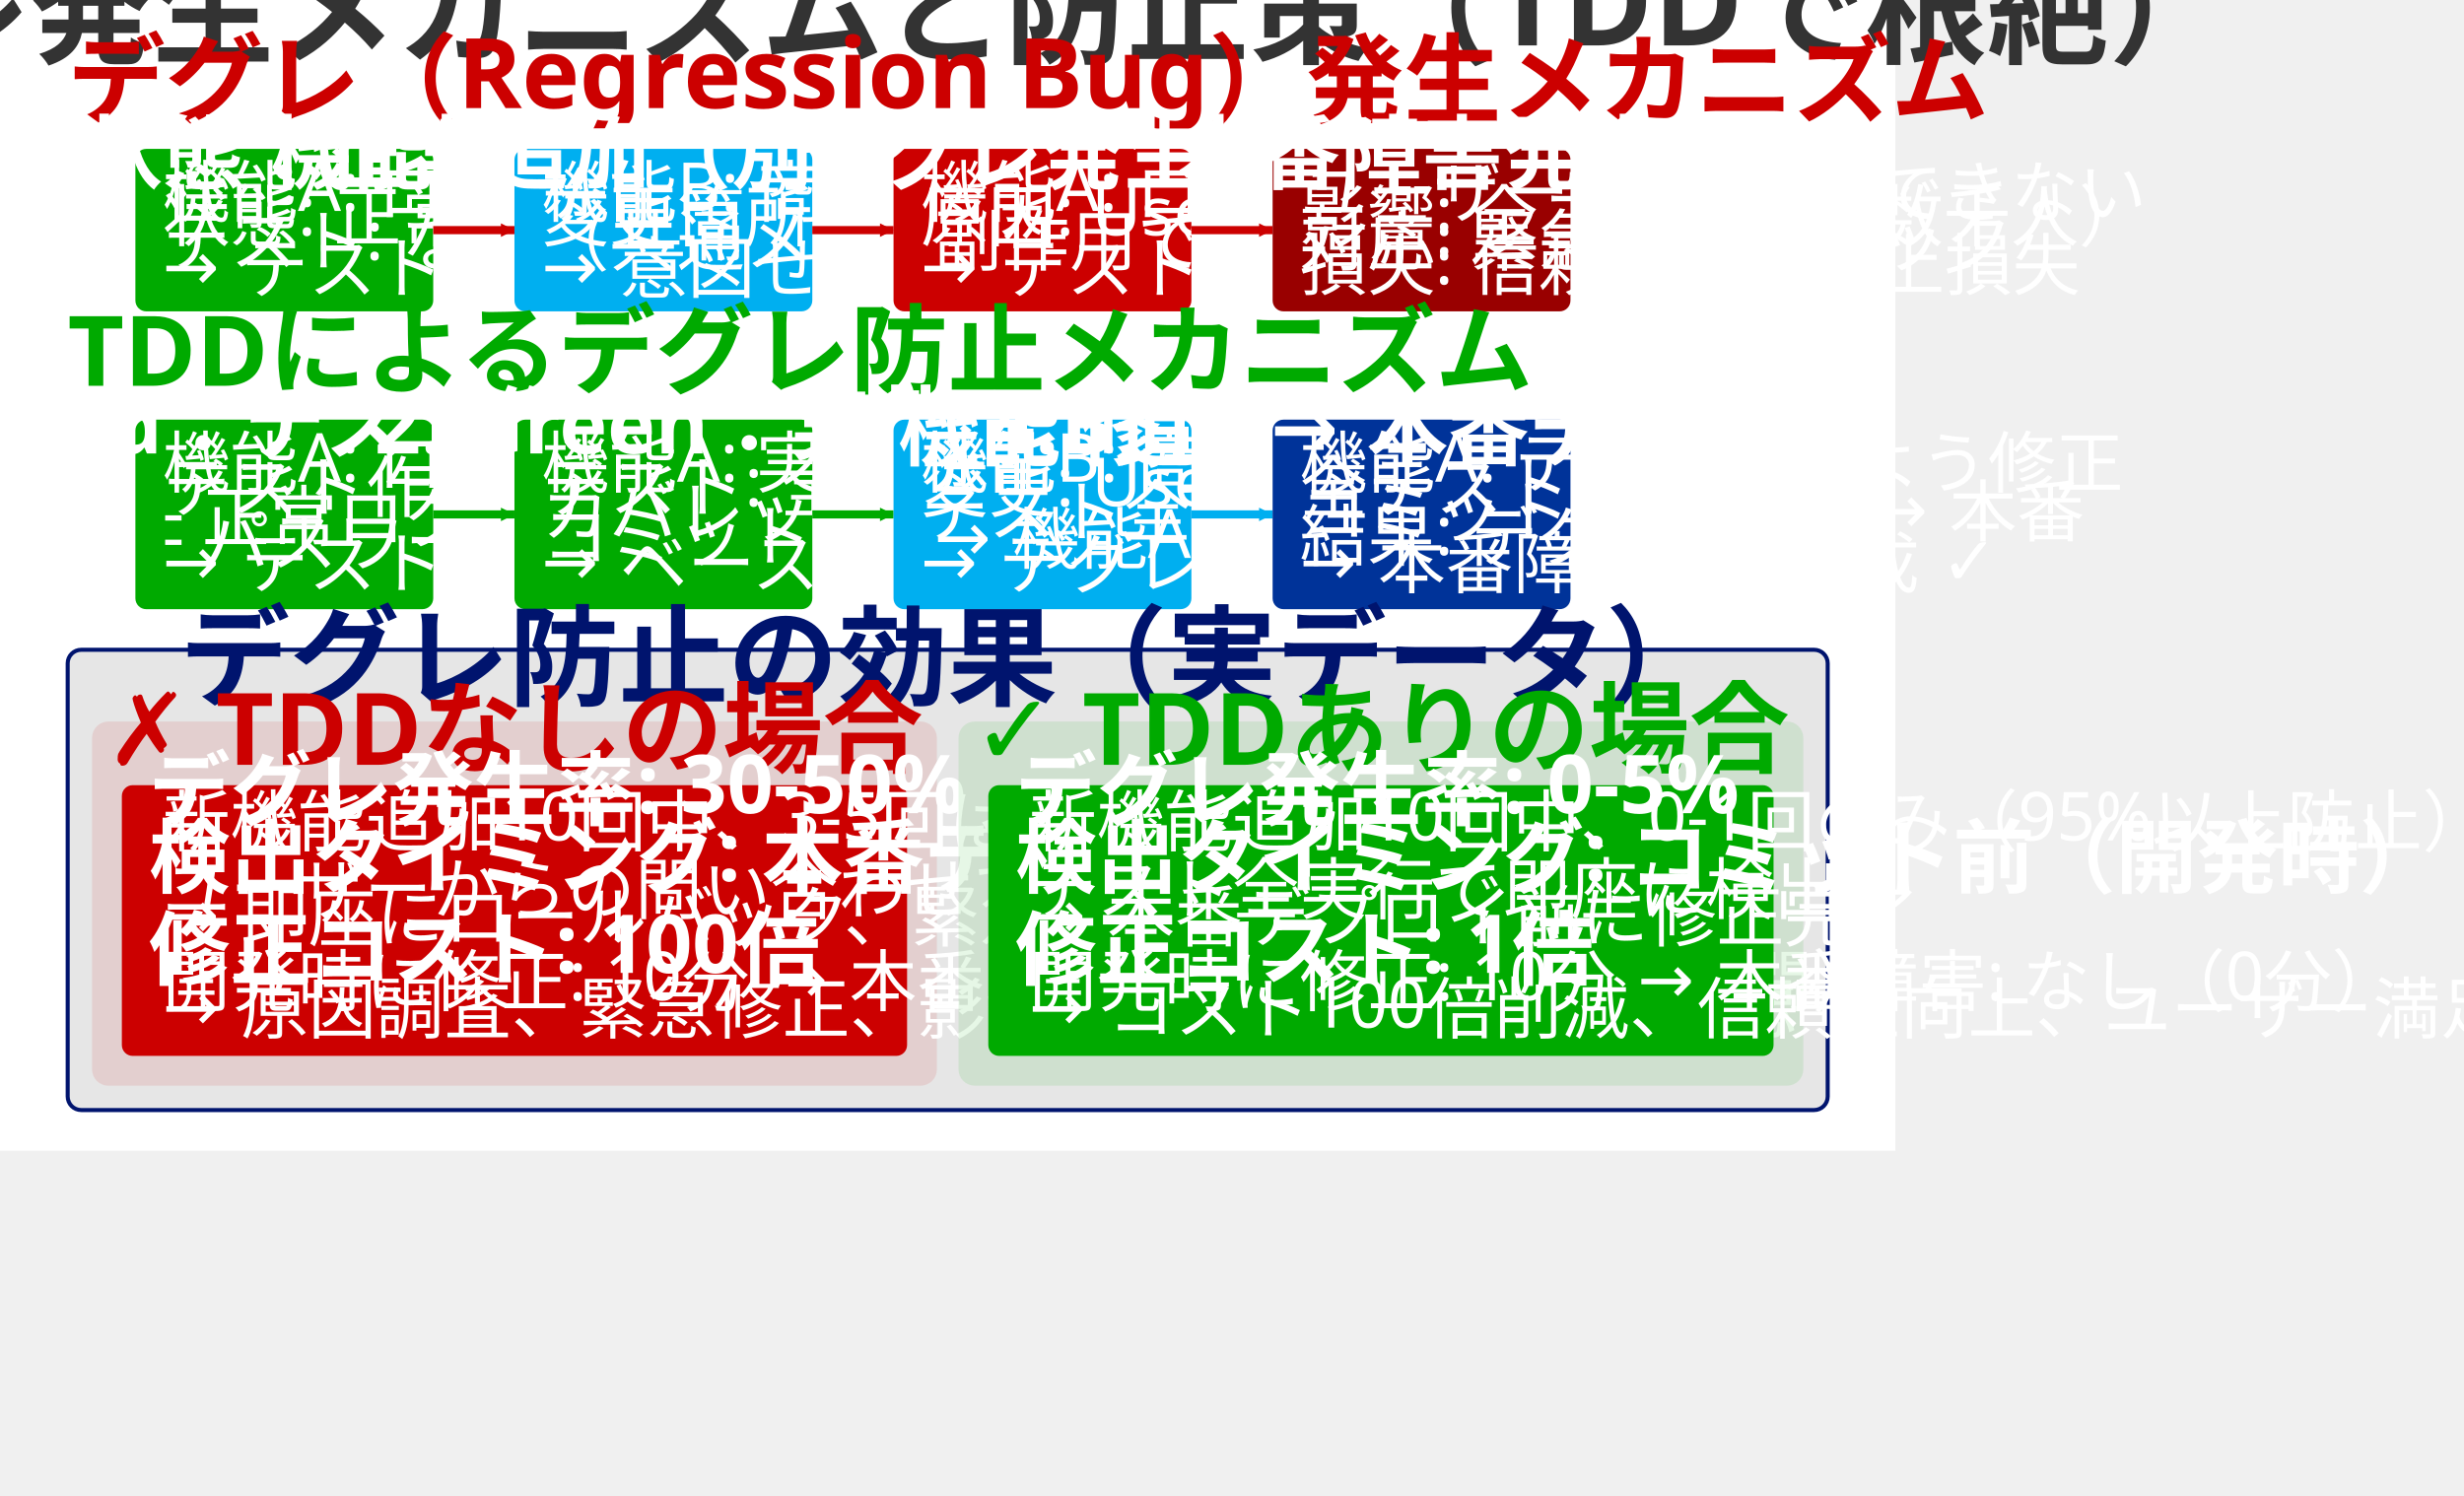
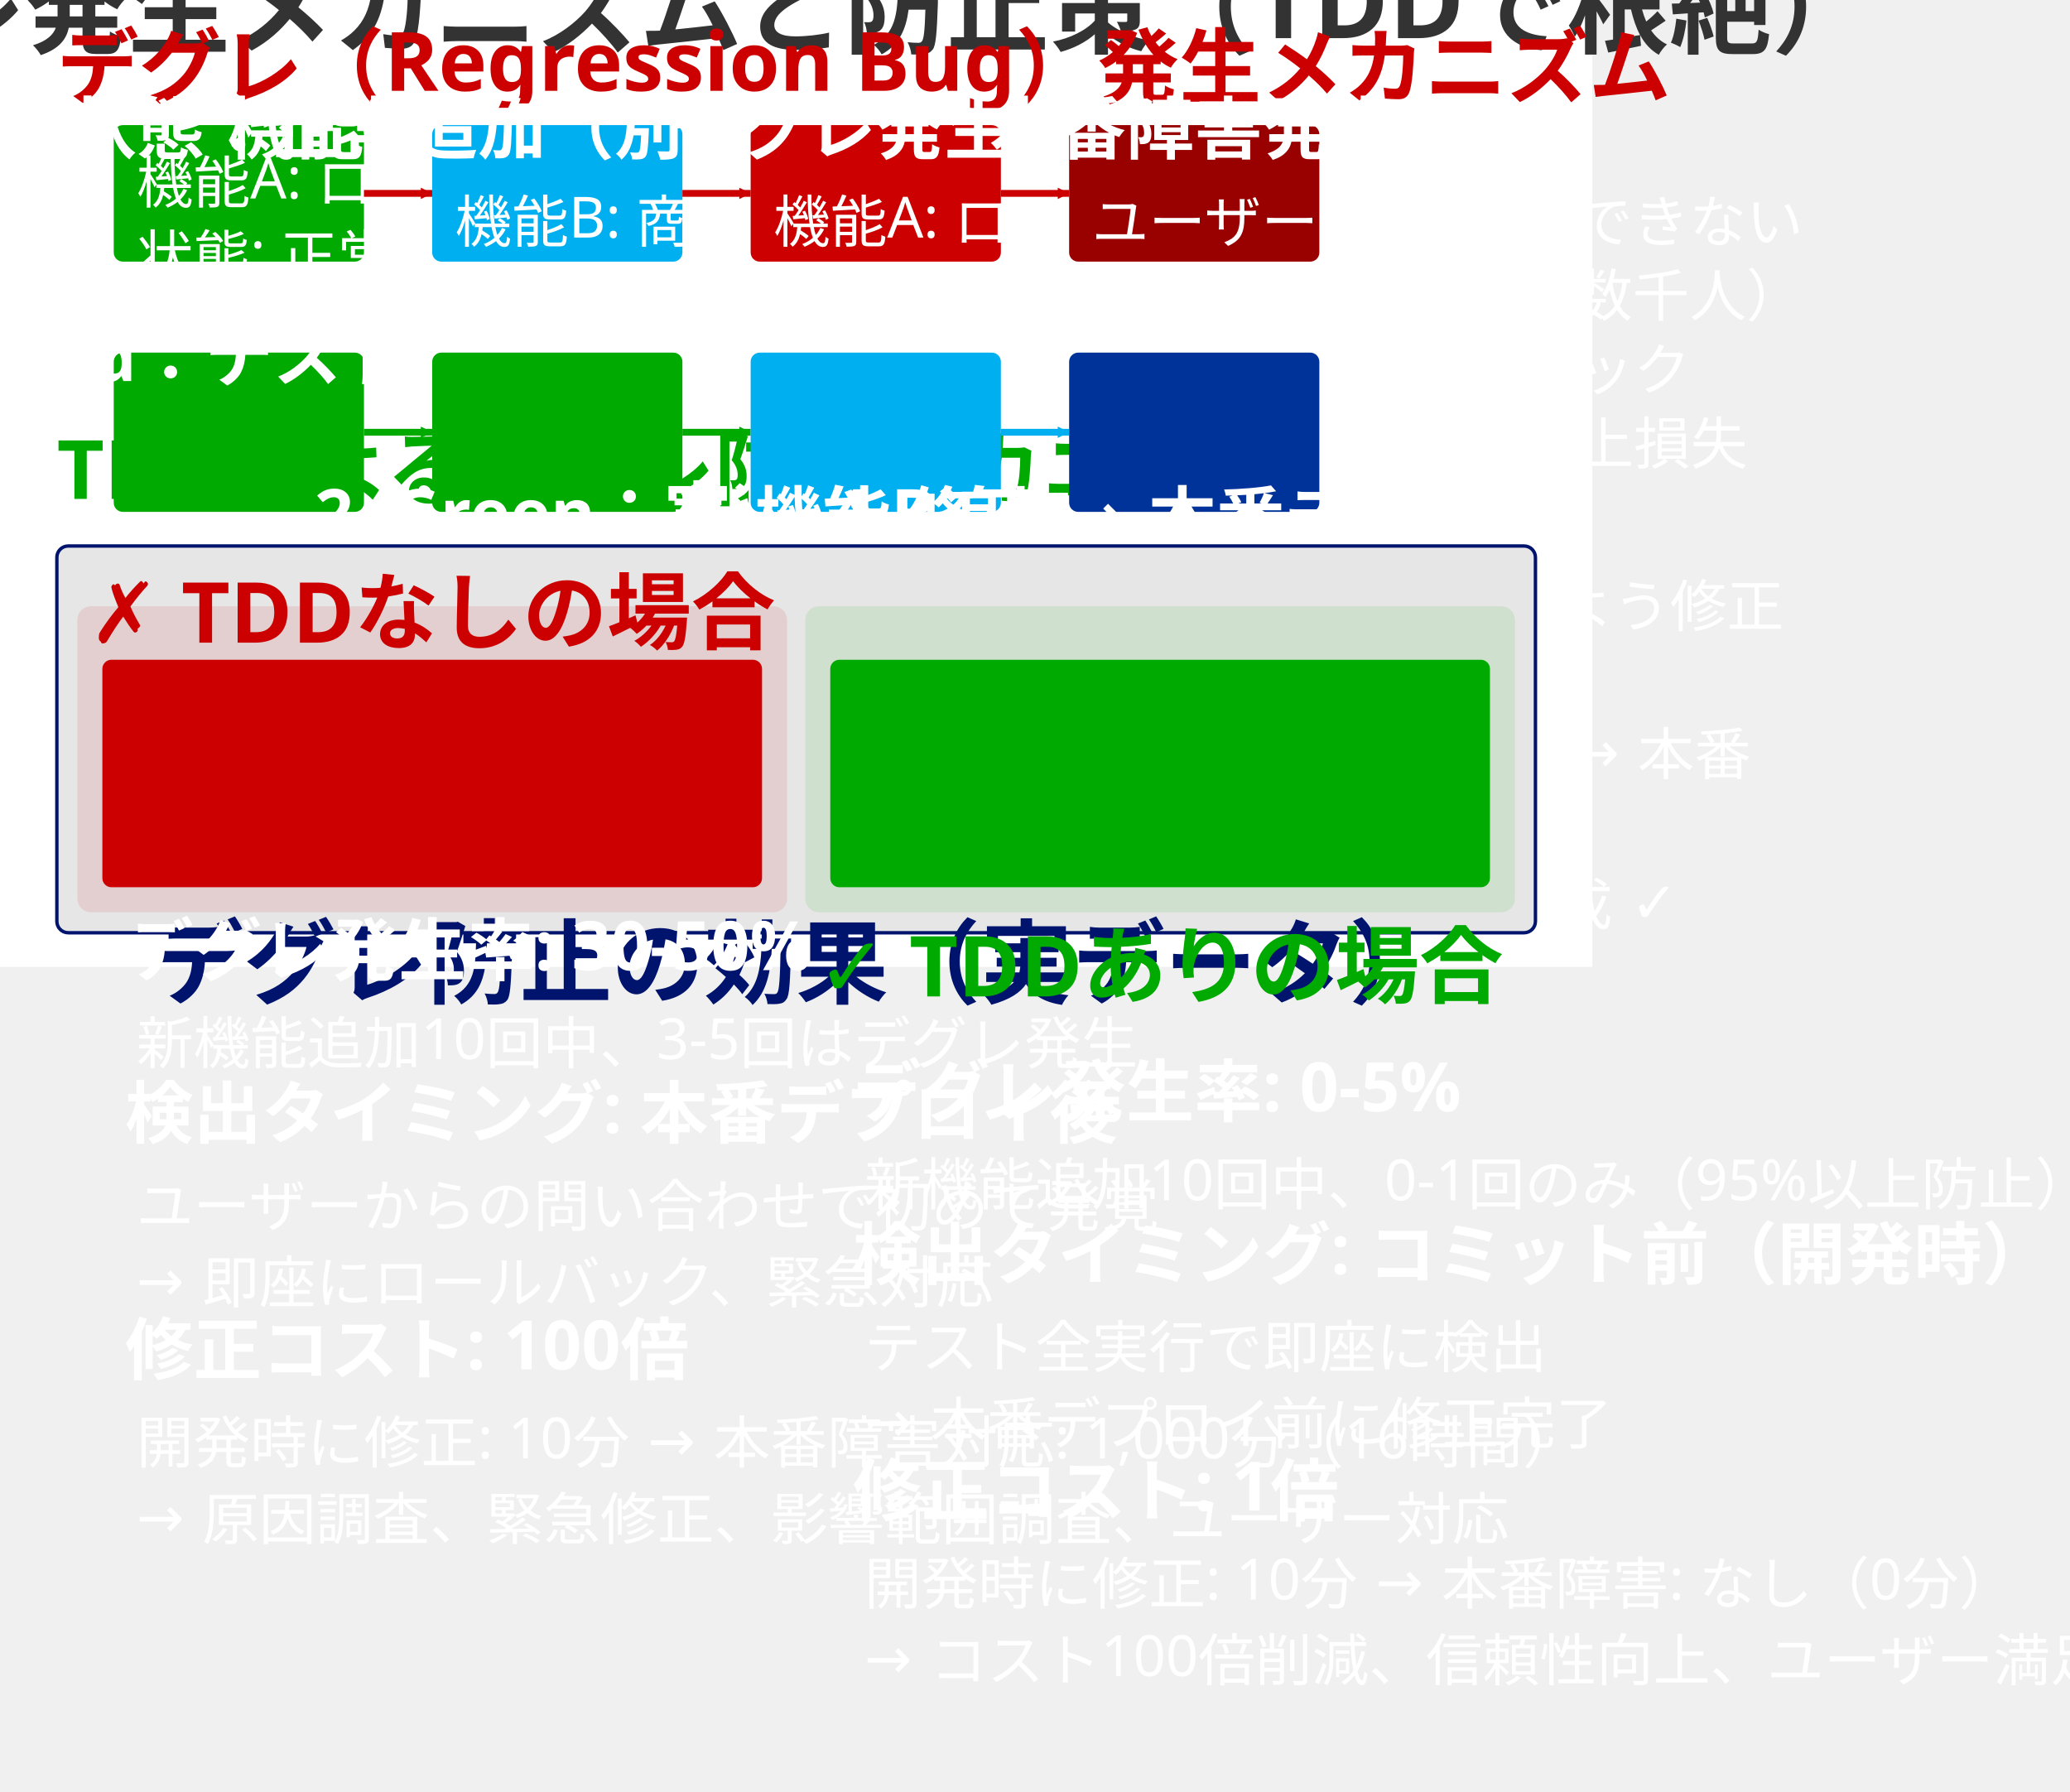
- <svg xmlns="http://www.w3.org/2000/svg" viewBox="0 0 1820 1105">
+ <svg xmlns="http://www.w3.org/2000/svg" viewBox="0 0 1820 1575">
  <defs>
    <style>
      .title { font-family: 'Noto Sans JP', sans-serif; font-size: 90px; font-weight: bold; fill: #333333; }
      .step-title { font-family: 'Noto Sans JP', sans-serif; font-size: 64px; font-weight: bold; fill: white; }
      .step-text { font-family: 'Noto Sans JP', sans-serif; font-size: 50px; fill: white; }
    </style>
  </defs>
  <rect width="1400" height="850" fill="#FFFFFF" />
  <text x="700" y="40" class="title" text-anchor="middle">デグレ発生メカニズムと防止策（TDDで根絶）</text>
  <text x="50" y="85" style="font-family: 'Noto Sans JP', sans-serif; font-size: 72px; fill: #CC0000; font-weight: bold;">
    デグレ（Regression Bug）発生メカニズム
  </text>
  <rect x="100" y="110" width="220" height="120" fill="#00AA00" rx="8" />
  <text x="210" y="135" style="font-family: 'Noto Sans JP', sans-serif; font-size: 60px; fill: white; text-anchor: middle; font-weight: bold;">
    初期状態：正常動作
  </text>
-   <text x="120" y="160" style="font-family: 'Noto Sans JP', sans-serif; font-size: 50px; fill: white;">
+   <text x="120" y="178.6" style="font-family: 'Noto Sans JP', sans-serif; font-size: 50px; fill: white;">
    機能A: ログイン機能
  </text>
-   <text x="120" y="178" style="font-family: 'Noto Sans JP', sans-serif; font-size: 50px; fill: white;">
+   <text x="120" y="243.6" style="font-family: 'Noto Sans JP', sans-serif; font-size: 50px; fill: white;">
    状態: 正常動作 ✓
  </text>
-   <text x="120" y="196" style="font-family: 'Noto Sans JP', sans-serif; font-size: 50px; fill: white;">
+   <text x="120" y="308.6" style="font-family: 'Noto Sans JP', sans-serif; font-size: 50px; fill: white;">
    テスト: なし ✗
  </text>
-   <text x="120" y="214" style="font-family: 'Noto Sans JP', sans-serif; font-size: 50px; fill: white;">
+   <text x="120" y="373.6" style="font-family: 'Noto Sans JP', sans-serif; font-size: 50px; fill: white;">
    → テストがないと危険！
  </text>
  <line x1="320" y1="170" x2="380" y2="170" stroke="#CC0000" stroke-width="6" />
  <polygon points="380,170 370,165 370,175" fill="#CC0000" />
  <rect x="380" y="110" width="220" height="120" fill="#00AFF0" rx="8" />
  <text x="490" y="135" style="font-family: 'Noto Sans JP', sans-serif; font-size: 60px; fill: white; text-anchor: middle; font-weight: bold;">
    機能B追加（別機能）
  </text>
-   <text x="400" y="160" style="font-family: 'Noto Sans JP', sans-serif; font-size: 50px; fill: white;">
+   <text x="400" y="213.0" style="font-family: 'Noto Sans JP', sans-serif; font-size: 50px; fill: white;">
    機能B: 商品一覧機能追加
  </text>
-   <text x="400" y="178" style="font-family: 'Noto Sans JP', sans-serif; font-size: 50px; fill: white;">
+   <text x="400" y="278.0" style="font-family: 'Noto Sans JP', sans-serif; font-size: 50px; fill: white;">
    変更箇所: UserService修正
  </text>
-   <text x="400" y="196" style="font-family: 'Noto Sans JP', sans-serif; font-size: 50px; fill: white;">
+   <text x="400" y="343.0" style="font-family: 'Noto Sans JP', sans-serif; font-size: 50px; fill: white;">
    （共通メソッドをリファクタ）
  </text>
-   <text x="400" y="214" style="font-family: 'Noto Sans JP', sans-serif; font-size: 50px; fill: white;">
+   <text x="400" y="408.0" style="font-family: 'Noto Sans JP', sans-serif; font-size: 50px; fill: white;">
    → 意図せず機能Aに影響
  </text>
  <line x1="600" y1="170" x2="660" y2="170" stroke="#CC0000" stroke-width="6" />
  <polygon points="660,170 650,165 650,175" fill="#CC0000" />
  <rect x="660" y="110" width="220" height="120" fill="#CC0000" rx="8" />
  <text x="770" y="135" style="font-family: 'Noto Sans JP', sans-serif; font-size: 60px; fill: white; text-anchor: middle; font-weight: bold;">
    デグレ発生！
  </text>
-   <text x="680" y="160" style="font-family: 'Noto Sans JP', sans-serif; font-size: 50px; fill: white;">
+   <text x="680" y="213.0" style="font-family: 'Noto Sans JP', sans-serif; font-size: 50px; fill: white;">
    機能A: ログイン不可 ✗
  </text>
-   <text x="680" y="178" style="font-family: 'Noto Sans JP', sans-serif; font-size: 50px; fill: white;">
+   <text x="680" y="278.0" style="font-family: 'Noto Sans JP', sans-serif; font-size: 50px; fill: white;">
    原因: UserService変更の</text>
-   <text x="690" y="196" style="font-family: 'Noto Sans JP', sans-serif; font-size: 50px; fill: white;">
+   <text x="690" y="343.0" style="font-family: 'Noto Sans JP', sans-serif; font-size: 50px; fill: white;">
    副作用で壊れた
  </text>
-   <text x="680" y="214" style="font-family: 'Noto Sans JP', sans-serif; font-size: 50px; fill: white;">
+   <text x="680" y="408.0" style="font-family: 'Noto Sans JP', sans-serif; font-size: 50px; fill: white;">
    → テストがないので気づかず
  </text>
  <line x1="880" y1="170" x2="940" y2="170" stroke="#CC0000" stroke-width="6" />
  <polygon points="940,170 930,165 930,175" fill="#CC0000" />
  <rect x="940" y="110" width="220" height="120" fill="#990000" rx="8" />
  <text x="1050" y="135" style="font-family: 'Noto Sans JP', sans-serif; font-size: 60px; fill: white; text-anchor: middle; font-weight: bold;">
    本番障害発生
  </text>
-   <text x="960" y="160" style="font-family: 'Noto Sans JP', sans-serif; font-size: 50px; fill: white;">
+   <text x="960" y="213.0" style="font-family: 'Noto Sans JP', sans-serif; font-size: 50px; fill: white;">
    ユーザー: ログインできない
  </text>
-   <text x="960" y="178" style="font-family: 'Noto Sans JP', sans-serif; font-size: 50px; fill: white;">
+   <text x="960" y="278.0" style="font-family: 'Noto Sans JP', sans-serif; font-size: 50px; fill: white;">
    影響: 全ユーザー（数千人）
  </text>
-   <text x="960" y="196" style="font-family: 'Noto Sans JP', sans-serif; font-size: 50px; fill: white;">
+   <text x="960" y="343.0" style="font-family: 'Noto Sans JP', sans-serif; font-size: 50px; fill: white;">
    対応: 緊急ロールバック
  </text>
-   <text x="960" y="214" style="font-family: 'Noto Sans JP', sans-serif; font-size: 50px; fill: white;">
+   <text x="960" y="408.0" style="font-family: 'Noto Sans JP', sans-serif; font-size: 50px; fill: white;">
    損失: 信頼低下、売上損失
  </text>
-   <text x="50" y="285" style="font-family: 'Noto Sans JP', sans-serif; font-size: 72px; fill: #00AA00; font-weight: bold;">
+   <text x="50" y="438.6" style="font-family: 'Noto Sans JP', sans-serif; font-size: 72px; fill: #00AA00; font-weight: bold;">
    TDDによるデグレ防止メカニズム
  </text>
  <rect x="100" y="310" width="220" height="140" fill="#00AA00" rx="8" />
  <text x="210" y="335" style="font-family: 'Noto Sans JP', sans-serif; font-size: 60px; fill: white; text-anchor: middle; font-weight: bold;">
    1. Red：テスト作成
  </text>
-   <text x="120" y="360" style="font-family: 'Noto Sans JP', sans-serif; font-size: 50px; fill: white;">
+   <text x="120" y="532.2" style="font-family: 'Noto Sans JP', sans-serif; font-size: 50px; fill: white;">
    機能A: ログイン機能
  </text>
-   <text x="120" y="378" style="font-family: 'Noto Sans JP', sans-serif; font-size: 50px; fill: white;">
+   <text x="120" y="597.2" style="font-family: 'Noto Sans JP', sans-serif; font-size: 50px; fill: white;">
    テスト作成: loginTest()
  </text>
-   <text x="120" y="396" style="font-family: 'Noto Sans JP', sans-serif; font-size: 50px; fill: white;">
+   <text x="120" y="662.2" style="font-family: 'Noto Sans JP', sans-serif; font-size: 50px; fill: white;">
    - 正常ログイン
  </text>
-   <text x="120" y="414" style="font-family: 'Noto Sans JP', sans-serif; font-size: 50px; fill: white;">
+   <text x="120" y="727.2" style="font-family: 'Noto Sans JP', sans-serif; font-size: 50px; fill: white;">
    - パスワード間違い
  </text>
-   <text x="120" y="432" style="font-family: 'Noto Sans JP', sans-serif; font-size: 50px; fill: white;">
+   <text x="120" y="792.2" style="font-family: 'Noto Sans JP', sans-serif; font-size: 50px; fill: white;">
    → テストが保護する！
  </text>
  <line x1="320" y1="380" x2="380" y2="380" stroke="#00AA00" stroke-width="6" />
  <polygon points="380,380 370,375 370,385" fill="#00AA00" />
  <rect x="380" y="310" width="220" height="140" fill="#00AA00" rx="8" />
-   <text x="490" y="335" style="font-family: 'Noto Sans JP', sans-serif; font-size: 60px; fill: white; text-anchor: middle; font-weight: bold;">
+   <text x="490" y="473.0" style="font-family: 'Noto Sans JP', sans-serif; font-size: 60px; fill: white; text-anchor: middle; font-weight: bold;">
    2. Green：実装
  </text>
-   <text x="400" y="360" style="font-family: 'Noto Sans JP', sans-serif; font-size: 50px; fill: white;">
+   <text x="400" y="551.0" style="font-family: 'Noto Sans JP', sans-serif; font-size: 50px; fill: white;">
    機能A: 実装完了
  </text>
-   <text x="400" y="378" style="font-family: 'Noto Sans JP', sans-serif; font-size: 50px; fill: white;">
+   <text x="400" y="616.0" style="font-family: 'Noto Sans JP', sans-serif; font-size: 50px; fill: white;">
    テスト: 全て通過 ✓
  </text>
-   <text x="400" y="396" style="font-family: 'Noto Sans JP', sans-serif; font-size: 50px; fill: white;">
+   <text x="400" y="681.0" style="font-family: 'Noto Sans JP', sans-serif; font-size: 50px; fill: white;">
    カバレッジ: 82%
  </text>
-   <text x="400" y="414" style="font-family: 'Noto Sans JP', sans-serif; font-size: 50px; fill: white;">
+   <text x="400" y="746.0" style="font-family: 'Noto Sans JP', sans-serif; font-size: 50px; fill: white;">
    コミット → CI/CD実行
  </text>
-   <text x="400" y="432" style="font-family: 'Noto Sans JP', sans-serif; font-size: 50px; fill: white;">
+   <text x="400" y="811.0" style="font-family: 'Noto Sans JP', sans-serif; font-size: 50px; fill: white;">
    → ベースライン確立
  </text>
  <line x1="600" y1="380" x2="660" y2="380" stroke="#00AA00" stroke-width="6" />
  <polygon points="660,380 650,375 650,385" fill="#00AA00" />
  <rect x="660" y="310" width="220" height="140" fill="#00AFF0" rx="8" />
-   <text x="770" y="335" style="font-family: 'Noto Sans JP', sans-serif; font-size: 60px; fill: white; text-anchor: middle; font-weight: bold;">
+   <text x="770" y="473.0" style="font-family: 'Noto Sans JP', sans-serif; font-size: 60px; fill: white; text-anchor: middle; font-weight: bold;">
    3. 機能B追加
  </text>
-   <text x="680" y="360" style="font-family: 'Noto Sans JP', sans-serif; font-size: 50px; fill: white;">
+   <text x="680" y="551.0" style="font-family: 'Noto Sans JP', sans-serif; font-size: 50px; fill: white;">
    機能B: 商品一覧実装
  </text>
-   <text x="680" y="378" style="font-family: 'Noto Sans JP', sans-serif; font-size: 50px; fill: white;">
+   <text x="680" y="616.0" style="font-family: 'Noto Sans JP', sans-serif; font-size: 50px; fill: white;">
    変更: UserService修正
  </text>
-   <text x="680" y="396" style="font-family: 'Noto Sans JP', sans-serif; font-size: 50px; fill: white;">
+   <text x="680" y="681.0" style="font-family: 'Noto Sans JP', sans-serif; font-size: 50px; fill: white;">
    テスト全実行:
  </text>
-   <text x="690" y="414" style="font-family: 'Noto Sans JP', sans-serif; font-size: 50px; fill: white;">
+   <text x="690" y="746.0" style="font-family: 'Noto Sans JP', sans-serif; font-size: 50px; fill: white;">
    → 機能Aのテスト失敗！
  </text>
-   <text x="680" y="432" style="font-family: 'Noto Sans JP', sans-serif; font-size: 50px; fill: white;">
+   <text x="680" y="811.0" style="font-family: 'Noto Sans JP', sans-serif; font-size: 50px; fill: white;">
    → デグレを即座に検出 ✓
  </text>
  <line x1="880" y1="380" x2="940" y2="380" stroke="#00AFF0" stroke-width="6" />
  <polygon points="940,380 930,375 930,385" fill="#00AFF0" />
  <rect x="940" y="310" width="220" height="140" fill="#003399" rx="8" />
-   <text x="1050" y="335" style="font-family: 'Noto Sans JP', sans-serif; font-size: 60px; fill: white; text-anchor: middle; font-weight: bold;">
+   <text x="1050" y="473.0" style="font-family: 'Noto Sans JP', sans-serif; font-size: 60px; fill: white; text-anchor: middle; font-weight: bold;">
    4. 修正 → 本番デプロイ
  </text>
-   <text x="960" y="360" style="font-family: 'Noto Sans JP', sans-serif; font-size: 50px; fill: white;">
+   <text x="960" y="551.0" style="font-family: 'Noto Sans JP', sans-serif; font-size: 50px; fill: white;">
    機能A: テスト通るよう修正
  </text>
-   <text x="960" y="378" style="font-family: 'Noto Sans JP', sans-serif; font-size: 50px; fill: white;">
+   <text x="960" y="616.0" style="font-family: 'Noto Sans JP', sans-serif; font-size: 50px; fill: white;">
    全テスト: 通過 ✓
  </text>
-   <text x="960" y="396" style="font-family: 'Noto Sans JP', sans-serif; font-size: 50px; fill: white;">
+   <text x="960" y="681.0" style="font-family: 'Noto Sans JP', sans-serif; font-size: 50px; fill: white;">
    コミット → CI/CD → 本番
  </text>
-   <text x="960" y="414" style="font-family: 'Noto Sans JP', sans-serif; font-size: 50px; fill: white;">
+   <text x="960" y="746.0" style="font-family: 'Noto Sans JP', sans-serif; font-size: 50px; fill: white;">
    結果: デグレなし！
  </text>
-   <text x="960" y="432" style="font-family: 'Noto Sans JP', sans-serif; font-size: 50px; fill: white;">
+   <text x="960" y="811.0" style="font-family: 'Noto Sans JP', sans-serif; font-size: 50px; fill: white;">
    → 本番障害ゼロ達成 ✓
  </text>
  <rect x="50" y="480" width="1300" height="340" fill="#E6E6E6" stroke="#00146E" stroke-width="3" rx="10" />
-   <text x="700" y="515" style="font-family: 'Noto Sans JP', sans-serif; font-size: 81px; fill: #00146E; text-anchor: middle; font-weight: bold;">
+   <text x="700" y="876.0" style="font-family: 'Noto Sans JP', sans-serif; font-size: 81px; fill: #00146E; text-anchor: middle; font-weight: bold;">
    デグレ防止の効果（実データ）
  </text>
  <rect x="70" y="535" width="620" height="265" fill="#CC0000" opacity="0.1" stroke="#CC0000" stroke-width="4" rx="10" />
  <text x="380" y="565" style="font-family: 'Noto Sans JP', sans-serif; font-size: 74px; fill: #CC0000; text-anchor: middle; font-weight: bold;">
    ✗ TDDなしの場合
  </text>
  <rect x="90" y="580" width="580" height="200" fill="#CC0000" rx="8" />
-   <text x="110" y="605" style="font-family: 'Noto Sans JP', sans-serif; font-size: 60px; fill: white; font-weight: bold;">
+   <text x="110" y="857.2" style="font-family: 'Noto Sans JP', sans-serif; font-size: 60px; fill: white; font-weight: bold;">
    デグレ発生率: 30-50%
  </text>
-   <text x="120" y="625" style="font-family: 'Noto Sans JP', sans-serif; font-size: 50px; fill: white;">
+   <text x="120" y="935.2" style="font-family: 'Noto Sans JP', sans-serif; font-size: 50px; fill: white;">
    新機能追加10回中、3-5回はデグレ発生
  </text>
-   <text x="110" y="655" style="font-family: 'Noto Sans JP', sans-serif; font-size: 60px; fill: white; font-weight: bold;">
+   <text x="110" y="1000.2" style="font-family: 'Noto Sans JP', sans-serif; font-size: 60px; fill: white; font-weight: bold;">
    検出タイミング: 本番デプロイ後
  </text>
-   <text x="120" y="675" style="font-family: 'Noto Sans JP', sans-serif; font-size: 50px; fill: white;">
+   <text x="120" y="1078.2" style="font-family: 'Noto Sans JP', sans-serif; font-size: 50px; fill: white;">
    ユーザーからの問い合わせで初めて発覚
  </text>
-   <text x="120" y="693" style="font-family: 'Noto Sans JP', sans-serif; font-size: 50px; fill: white;">
+   <text x="120" y="1143.2" style="font-family: 'Noto Sans JP', sans-serif; font-size: 50px; fill: white;">
    → 即座にロールバック、緊急対応
  </text>
-   <text x="110" y="723" style="font-family: 'Noto Sans JP', sans-serif; font-size: 60px; fill: white; font-weight: bold;">
+   <text x="110" y="1208.2" style="font-family: 'Noto Sans JP', sans-serif; font-size: 60px; fill: white; font-weight: bold;">
    修正コスト: 100倍
  </text>
-   <text x="120" y="743" style="font-family: 'Noto Sans JP', sans-serif; font-size: 50px; fill: white;">
+   <text x="120" y="1286.2" style="font-family: 'Noto Sans JP', sans-serif; font-size: 50px; fill: white;">
    開発時に修正: 10分 → 本番障害対応: 1,000分（16時間）
  </text>
-   <text x="120" y="761" style="font-family: 'Noto Sans JP', sans-serif; font-size: 50px; fill: white;">
+   <text x="120" y="1351.2" style="font-family: 'Noto Sans JP', sans-serif; font-size: 50px; fill: white;">
    → 原因調査、緊急修正、影響範囲調査、ユーザー対応
  </text>
  <rect x="710" y="535" width="620" height="265" fill="#00AA00" opacity="0.1" stroke="#00AA00" stroke-width="4" rx="10" />
-   <text x="1020" y="565" style="font-family: 'Noto Sans JP', sans-serif; font-size: 74px; fill: #00AA00; text-anchor: middle; font-weight: bold;">
+   <text x="1020" y="876.0" style="font-family: 'Noto Sans JP', sans-serif; font-size: 74px; fill: #00AA00; text-anchor: middle; font-weight: bold;">
    ✓ TDDありの場合
  </text>
  <rect x="730" y="580" width="580" height="200" fill="#00AA00" rx="8" />
-   <text x="750" y="605" style="font-family: 'Noto Sans JP', sans-serif; font-size: 60px; fill: white; font-weight: bold;">
+   <text x="750" y="981.3" style="font-family: 'Noto Sans JP', sans-serif; font-size: 60px; fill: white; font-weight: bold;">
    デグレ発生率: 0-5%
  </text>
-   <text x="760" y="625" style="font-family: 'Noto Sans JP', sans-serif; font-size: 50px; fill: white;">
+   <text x="760" y="1059.3" style="font-family: 'Noto Sans JP', sans-serif; font-size: 50px; fill: white;">
    新機能追加10回中、0-1回のみ（95%以上防止）
  </text>
-   <text x="750" y="655" style="font-family: 'Noto Sans JP', sans-serif; font-size: 60px; fill: white; font-weight: bold;">
+   <text x="750" y="1124.3" style="font-family: 'Noto Sans JP', sans-serif; font-size: 60px; fill: white; font-weight: bold;">
    検出タイミング: コミット前（開発時）
  </text>
-   <text x="760" y="675" style="font-family: 'Noto Sans JP', sans-serif; font-size: 50px; fill: white;">
+   <text x="760" y="1202.3" style="font-family: 'Noto Sans JP', sans-serif; font-size: 50px; fill: white;">
    テスト全実行で即座に検出
  </text>
-   <text x="760" y="693" style="font-family: 'Noto Sans JP', sans-serif; font-size: 50px; fill: white;">
+   <text x="760" y="1267.3" style="font-family: 'Noto Sans JP', sans-serif; font-size: 50px; fill: white;">
    → 本番デプロイ前に修正完了
  </text>
-   <text x="750" y="723" style="font-family: 'Noto Sans JP', sans-serif; font-size: 60px; fill: white; font-weight: bold;">
+   <text x="750" y="1332.3" style="font-family: 'Noto Sans JP', sans-serif; font-size: 60px; fill: white; font-weight: bold;">
    修正コスト: 1倍
  </text>
-   <text x="760" y="743" style="font-family: 'Noto Sans JP', sans-serif; font-size: 50px; fill: white;">
+   <text x="760" y="1410.3" style="font-family: 'Noto Sans JP', sans-serif; font-size: 50px; fill: white;">
    開発時に修正: 10分 → 本番障害: なし（0分）
  </text>
-   <text x="760" y="761" style="font-family: 'Noto Sans JP', sans-serif; font-size: 50px; fill: white;">
+   <text x="760" y="1475.3" style="font-family: 'Noto Sans JP', sans-serif; font-size: 50px; fill: white;">
    → コスト100倍削減、信頼性向上、ユーザー満足度向上
  </text>
</svg>
